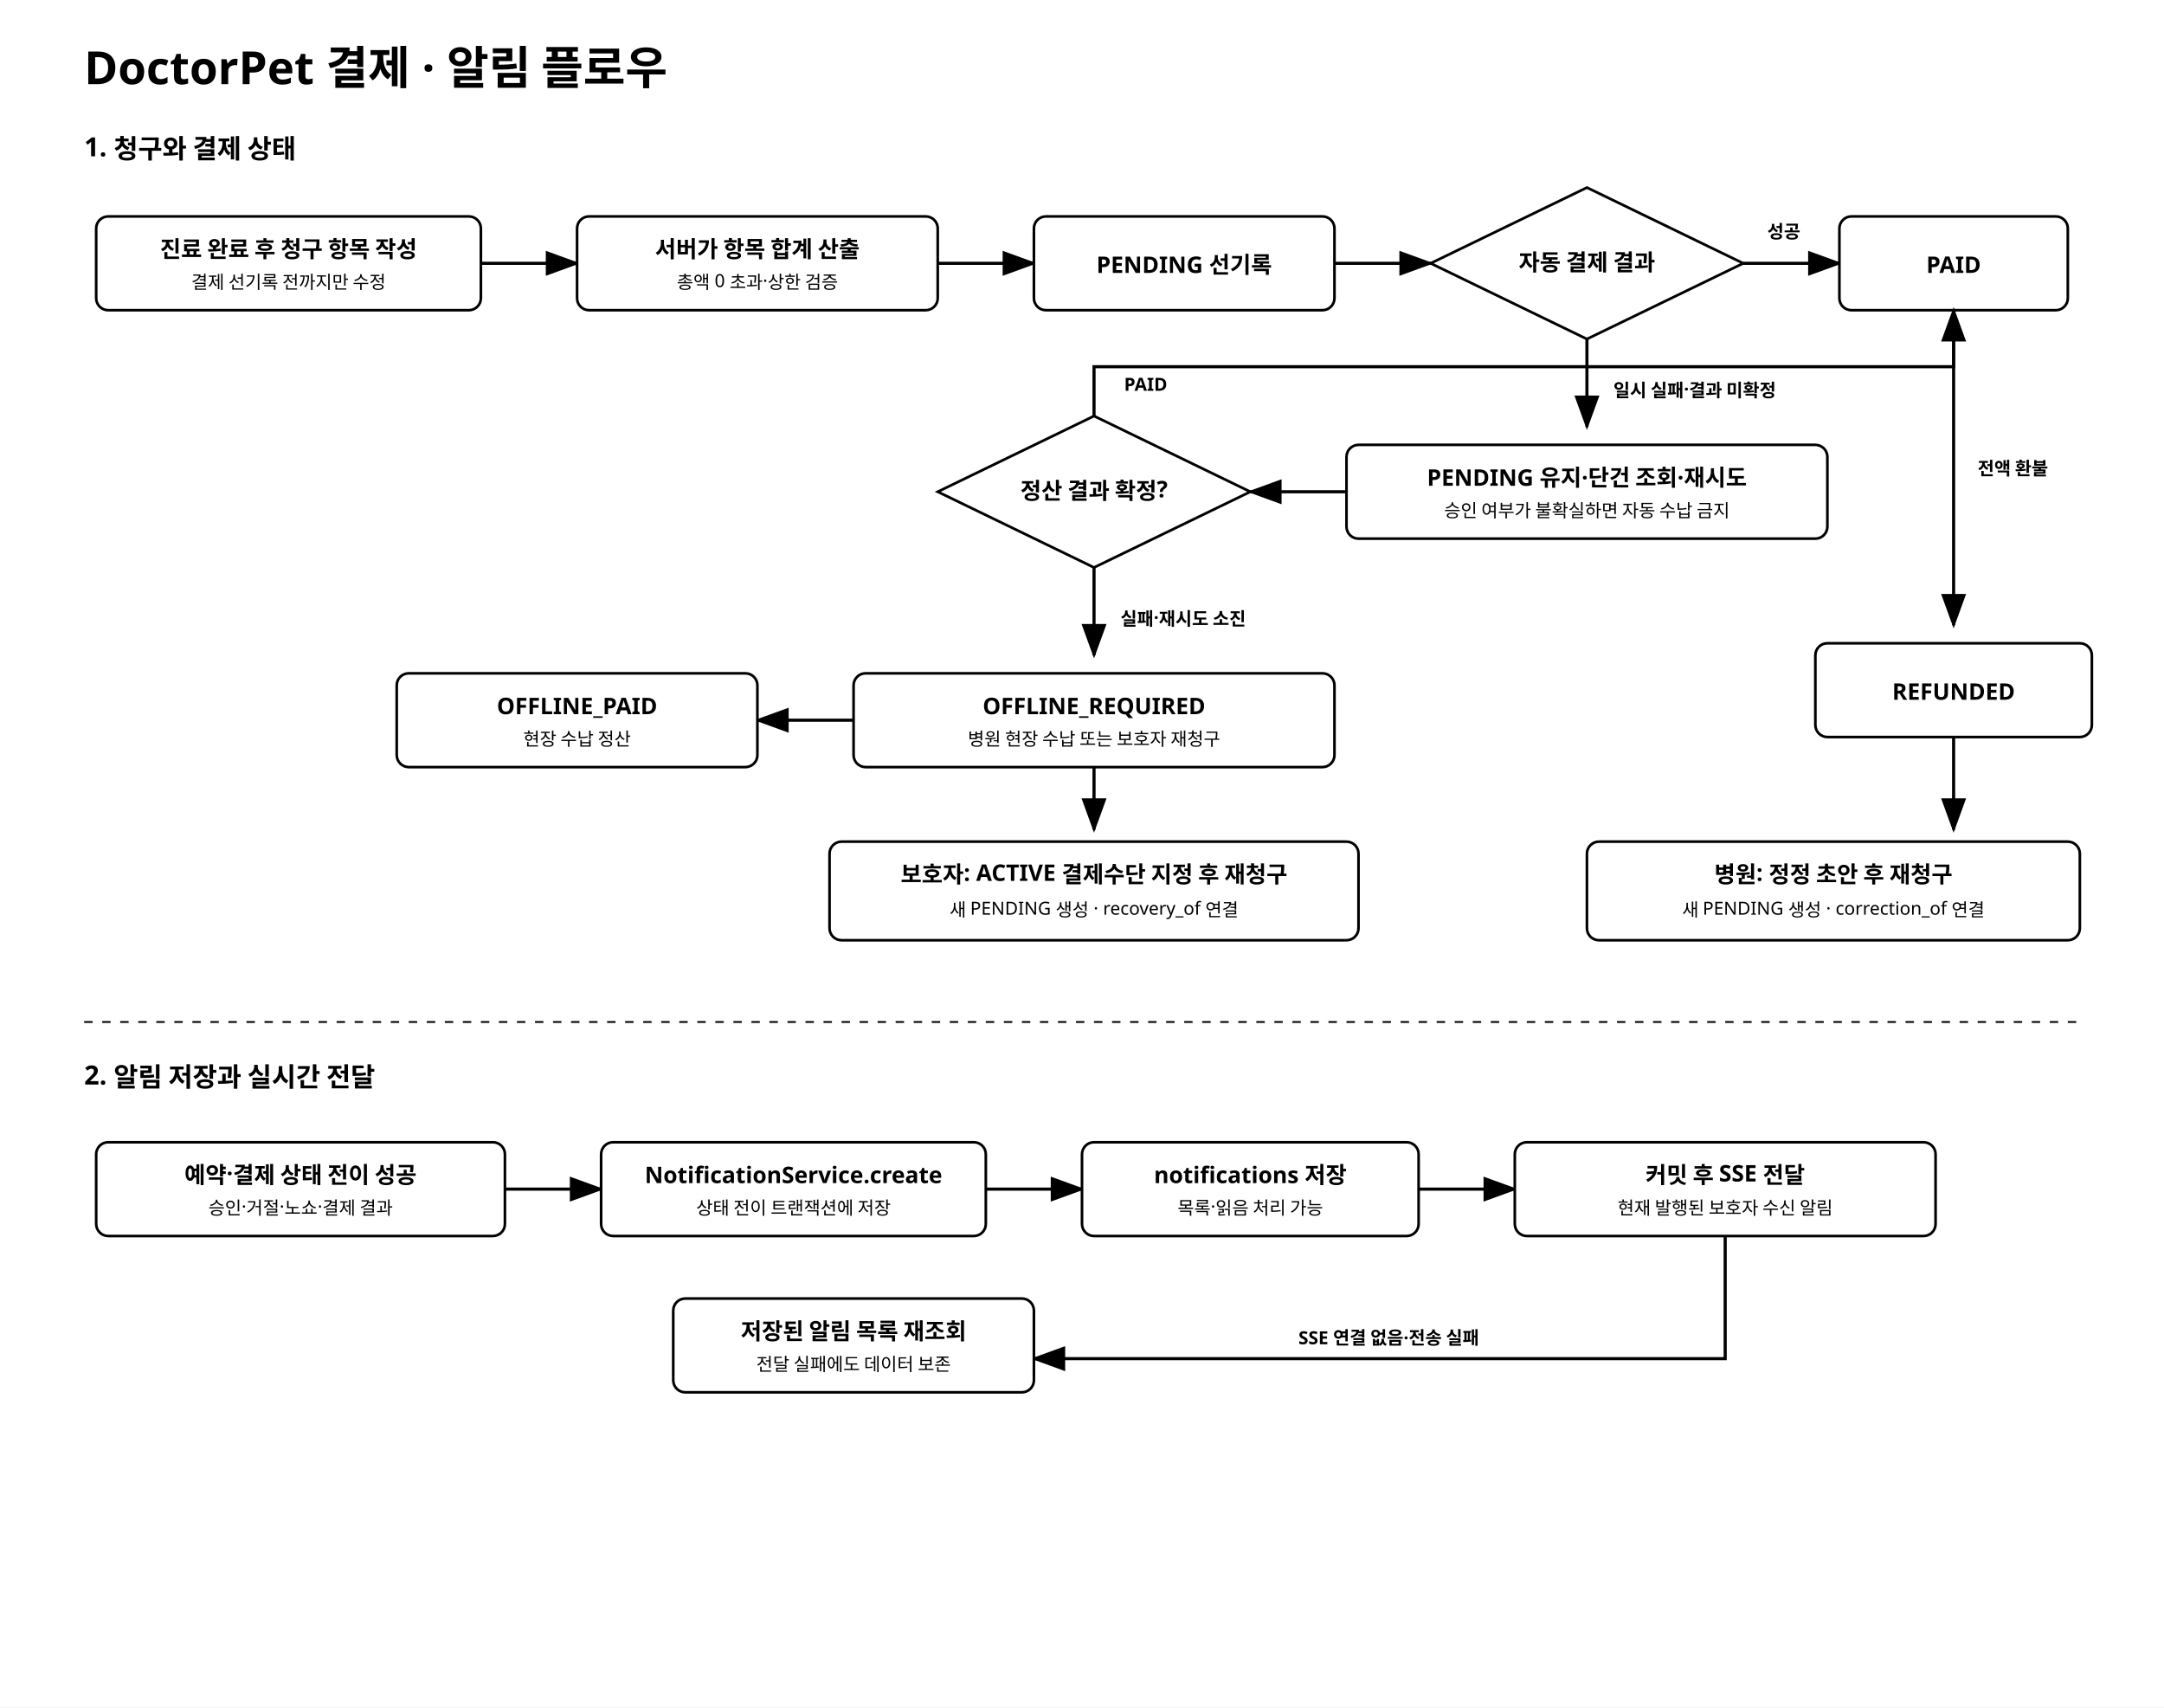
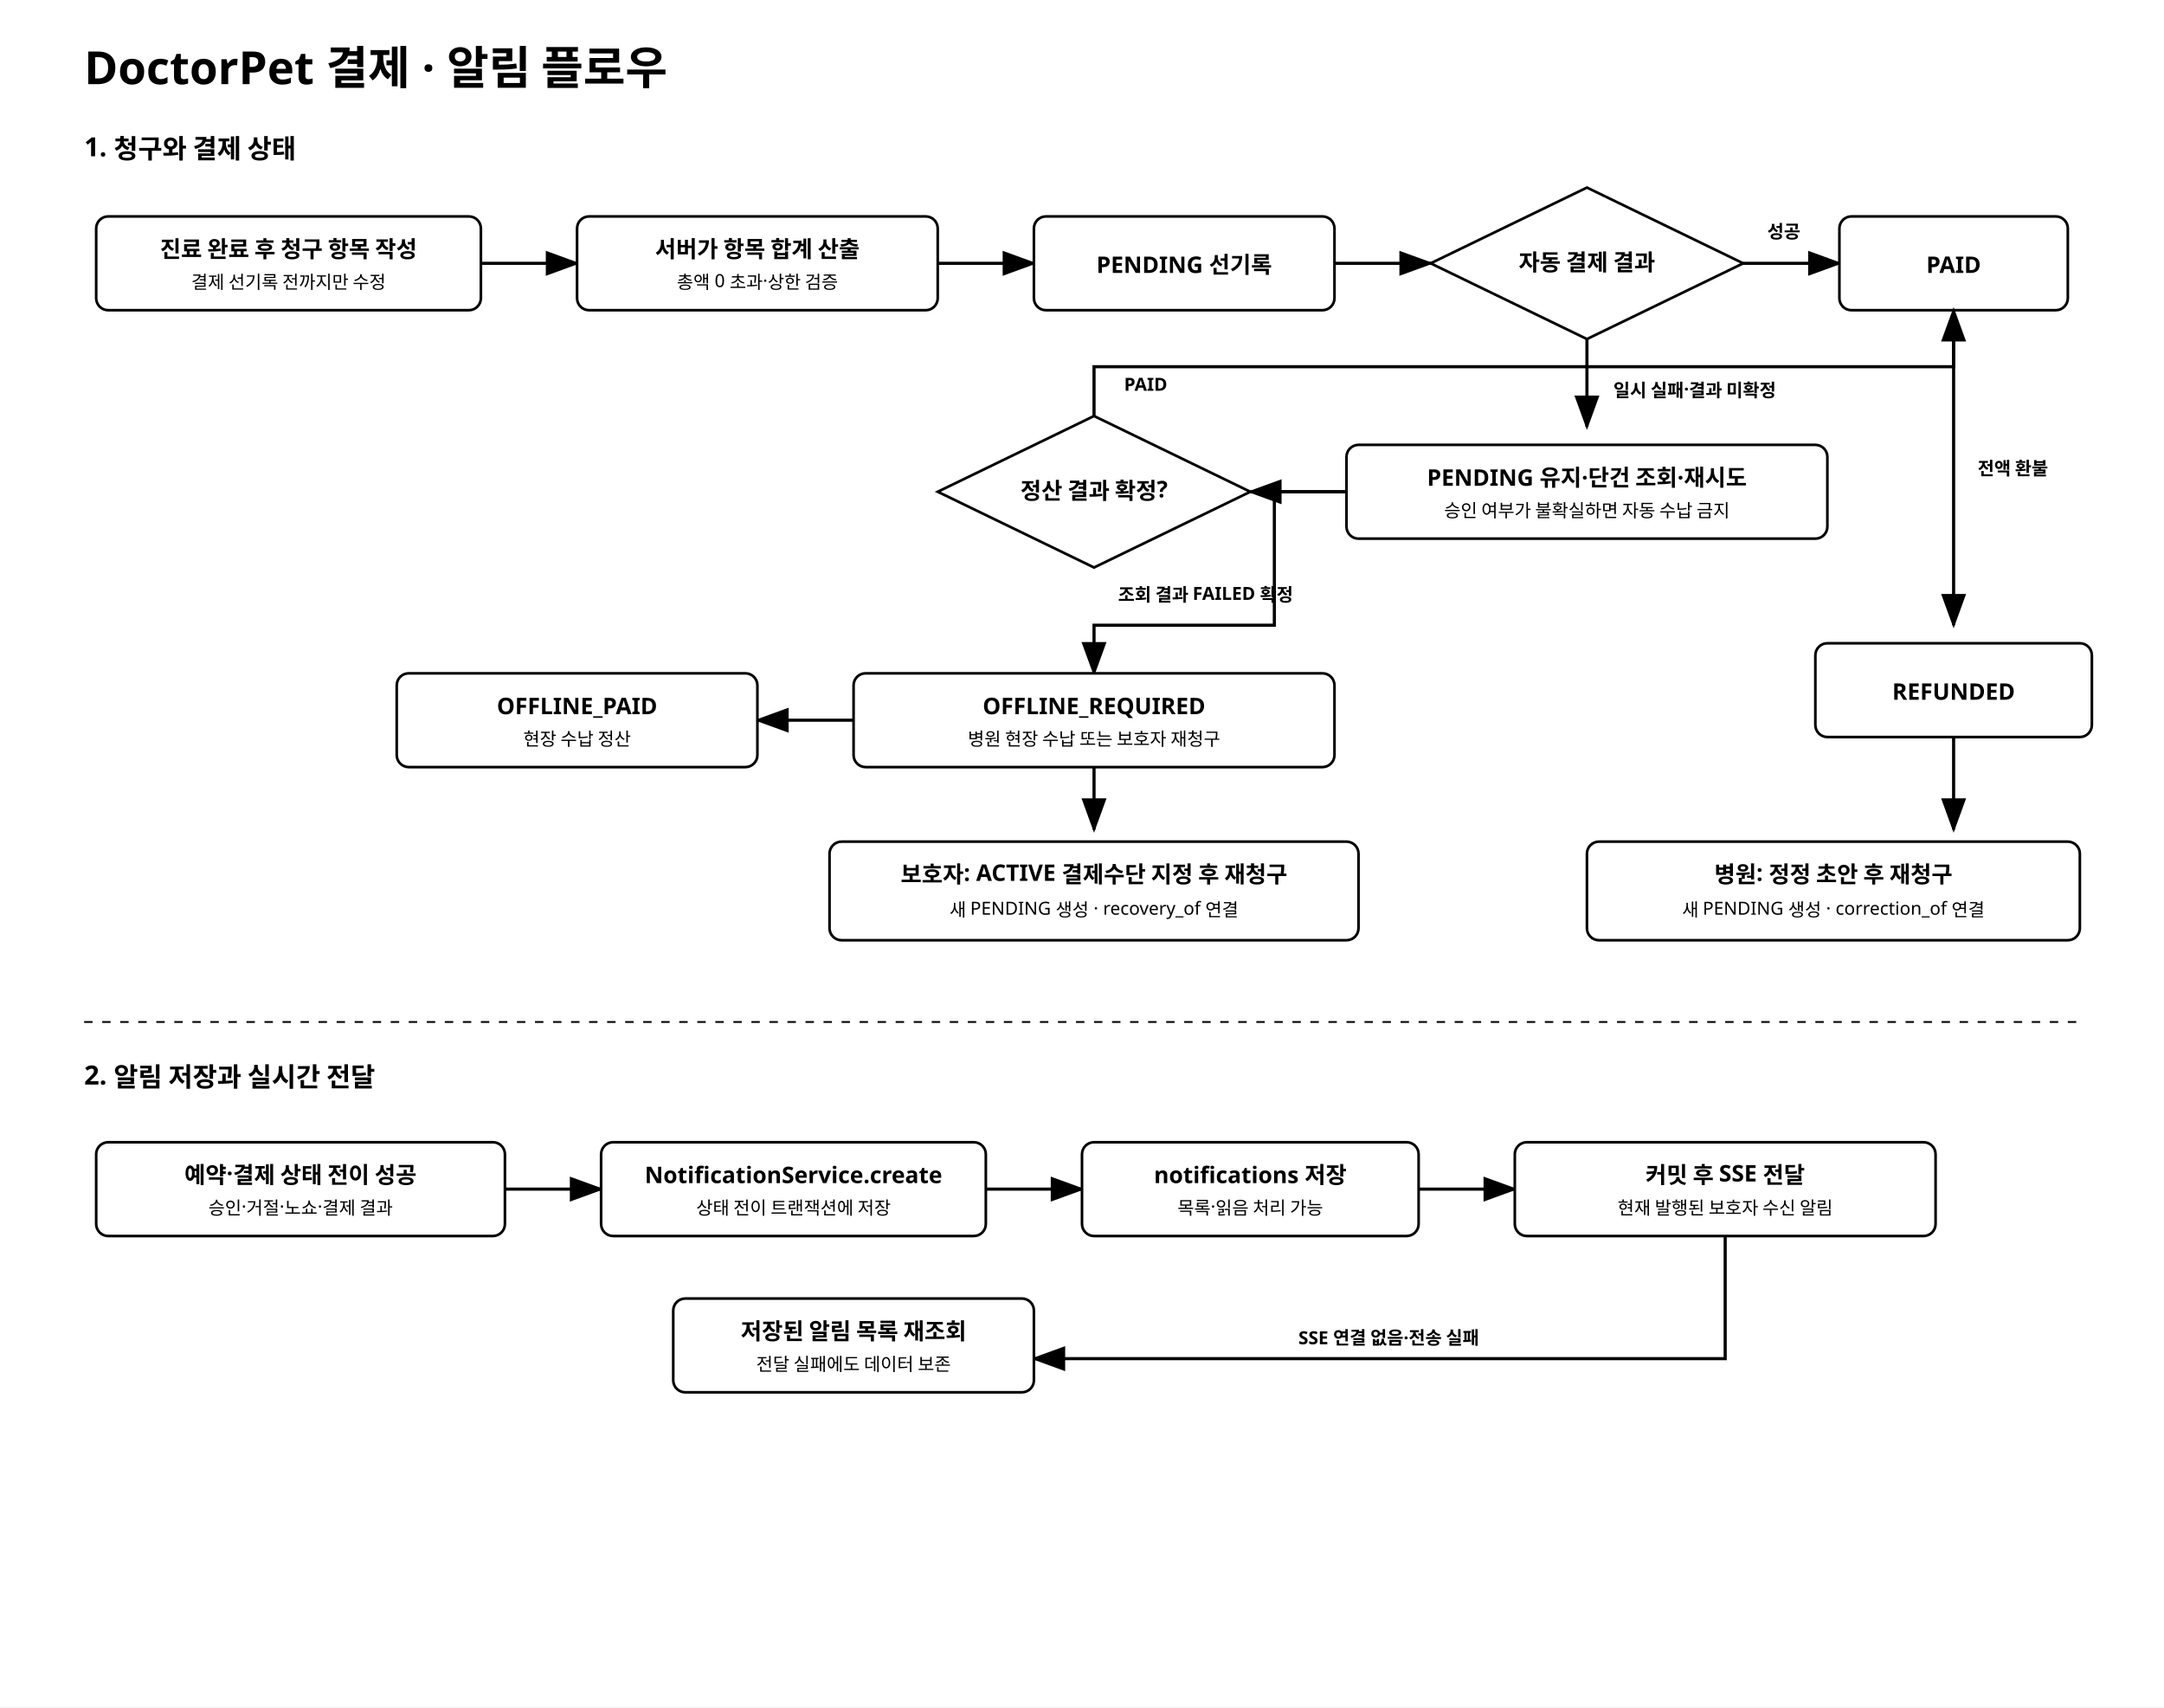
<svg xmlns="http://www.w3.org/2000/svg" width="1800" height="1420" viewBox="0 0 1800 1420" role="img" aria-labelledby="title desc">
  <defs>
    <style>.title{font:700 38px 'Malgun Gothic',sans-serif}.head{font:700 22px 'Malgun Gothic',sans-serif}.node{font:600 19px 'Malgun Gothic',sans-serif;text-anchor:middle}.sub{font:500 15px 'Malgun Gothic',sans-serif;text-anchor:middle}.label{font:600 15px 'Malgun Gothic',sans-serif}.box{fill:#fff;stroke:#000;stroke-width:2.2}.line{fill:none;stroke:#000;stroke-width:2.6;marker-end:url(#arrow)}.sep{stroke:#000;stroke-width:1.5;stroke-dasharray:7 8}</style>
    <marker id="arrow" markerWidth="11" markerHeight="11" refX="10" refY="4" orient="auto">
      <path d="M0 0L11 4L0 8Z" />
    </marker>
  </defs>
  <rect width="1800" height="1420" fill="#fff" />
  <text x="70" y="70" class="title">DoctorPet 결제 · 알림 플로우</text>
  <text x="70" y="130" class="head">1. 청구와 결제 상태</text>
  <rect x="80" y="180" width="320" height="78" rx="10" class="box" />
  <text x="240" y="214" class="node">진료 완료 후 청구 항목 작성</text>
  <text x="240" y="240" class="sub">결제 선기록 전까지만 수정</text>
  <path d="M400 219H480" class="line" />
  <rect x="480" y="180" width="300" height="78" rx="10" class="box" />
  <text x="630" y="214" class="node">서버가 항목 합계 산출</text>
  <text x="630" y="240" class="sub">총액 0 초과·상한 검증</text>
  <path d="M780 219H860" class="line" />
  <rect x="860" y="180" width="250" height="78" rx="10" class="box" />
  <text x="985" y="227" class="node">PENDING 선기록</text>
  <path d="M1110 219H1190" class="line" />
  <polygon points="1320,156 1450,219 1320,282 1190,219" class="box" />
  <text x="1320" y="225" class="node">자동 결제 결과</text>
  <path d="M1450 219H1530" class="line" />
  <text x="1470" y="198" class="label">성공</text>
  <rect x="1530" y="180" width="190" height="78" rx="10" class="box" />
  <text x="1625" y="227" class="node">PAID</text>
  <path d="M1320 282V355" class="line" />
  <text x="1342" y="330" class="label">일시 실패·결과 미확정</text>
  <rect x="1120" y="370" width="400" height="78" rx="10" class="box" />
  <text x="1320" y="404" class="node">PENDING 유지·단건 조회·재시도</text>
  <text x="1320" y="430" class="sub">승인 여부가 불확실하면 자동 수납 금지</text>
  <path d="M1120 409H1040" class="line" />
  <polygon points="910,346 1040,409 910,472 780,409" class="box" />
  <text x="910" y="415" class="node">정산 결과 확정?</text>
  <path d="M910 346V305H1625V258" class="line" />
  <text x="935" y="325" class="label">PAID</text>
-   <path d="M910 472V545" class="line" />
-   <text x="932" y="520" class="label">실패·재시도 소진</text>
+   <path d="M1120 409H1060V520H910V560" class="line" />
+   <text x="930" y="500" class="label">조회 결과 FAILED 확정</text>
  <rect x="710" y="560" width="400" height="78" rx="10" class="box" />
  <text x="910" y="594" class="node">OFFLINE_REQUIRED</text>
  <text x="910" y="620" class="sub">병원 현장 수납 또는 보호자 재청구</text>
  <path d="M710 599H630" class="line" />
  <rect x="330" y="560" width="300" height="78" rx="10" class="box" />
  <text x="480" y="594" class="node">OFFLINE_PAID</text>
  <text x="480" y="620" class="sub">현장 수납 정산</text>
  <path d="M1625 258V520" class="line" />
  <text x="1645" y="395" class="label">전액 환불</text>
  <rect x="1510" y="535" width="230" height="78" rx="10" class="box" />
  <text x="1625" y="582" class="node">REFUNDED</text>
  <path d="M910 638V690" class="line" />
  <rect x="690" y="700" width="440" height="82" rx="10" class="box" />
  <text x="910" y="734" class="node">보호자: ACTIVE 결제수단 지정 후 재청구</text>
  <text x="910" y="762" class="sub">새 PENDING 생성 · recovery_of 연결</text>
  <path d="M1625 613V690" class="line" />
  <rect x="1320" y="700" width="410" height="82" rx="10" class="box" />
  <text x="1525" y="734" class="node">병원: 정정 초안 후 재청구</text>
  <text x="1525" y="762" class="sub">새 PENDING 생성 · correction_of 연결</text>
  <path d="M70 850H1730" class="sep" />
  <text x="70" y="902" class="head">2. 알림 저장과 실시간 전달</text>
  <rect x="80" y="950" width="340" height="78" rx="10" class="box" />
  <text x="250" y="984" class="node">예약·결제 상태 전이 성공</text>
  <text x="250" y="1010" class="sub">승인·거절·노쇼·결제 결과</text>
  <path d="M420 989H500" class="line" />
  <rect x="500" y="950" width="320" height="78" rx="10" class="box" />
  <text x="660" y="984" class="node">NotificationService.create</text>
  <text x="660" y="1010" class="sub">상태 전이 트랜잭션에 저장</text>
  <path d="M820 989H900" class="line" />
  <rect x="900" y="950" width="280" height="78" rx="10" class="box" />
  <text x="1040" y="984" class="node">notifications 저장</text>
  <text x="1040" y="1010" class="sub">목록·읽음 처리 가능</text>
  <path d="M1180 989H1260" class="line" />
  <rect x="1260" y="950" width="350" height="78" rx="10" class="box" />
  <text x="1435" y="984" class="node">커밋 후 SSE 전달</text>
  <text x="1435" y="1010" class="sub">현재 발행된 보호자 수신 알림</text>
  <path d="M1435 1028V1130H860" class="line" />
  <text x="1080" y="1118" class="label">SSE 연결 없음·전송 실패</text>
  <rect x="560" y="1080" width="300" height="78" rx="10" class="box" />
  <text x="710" y="1114" class="node">저장된 알림 목록 재조회</text>
  <text x="710" y="1140" class="sub">전달 실패에도 데이터 보존</text>
</svg>
